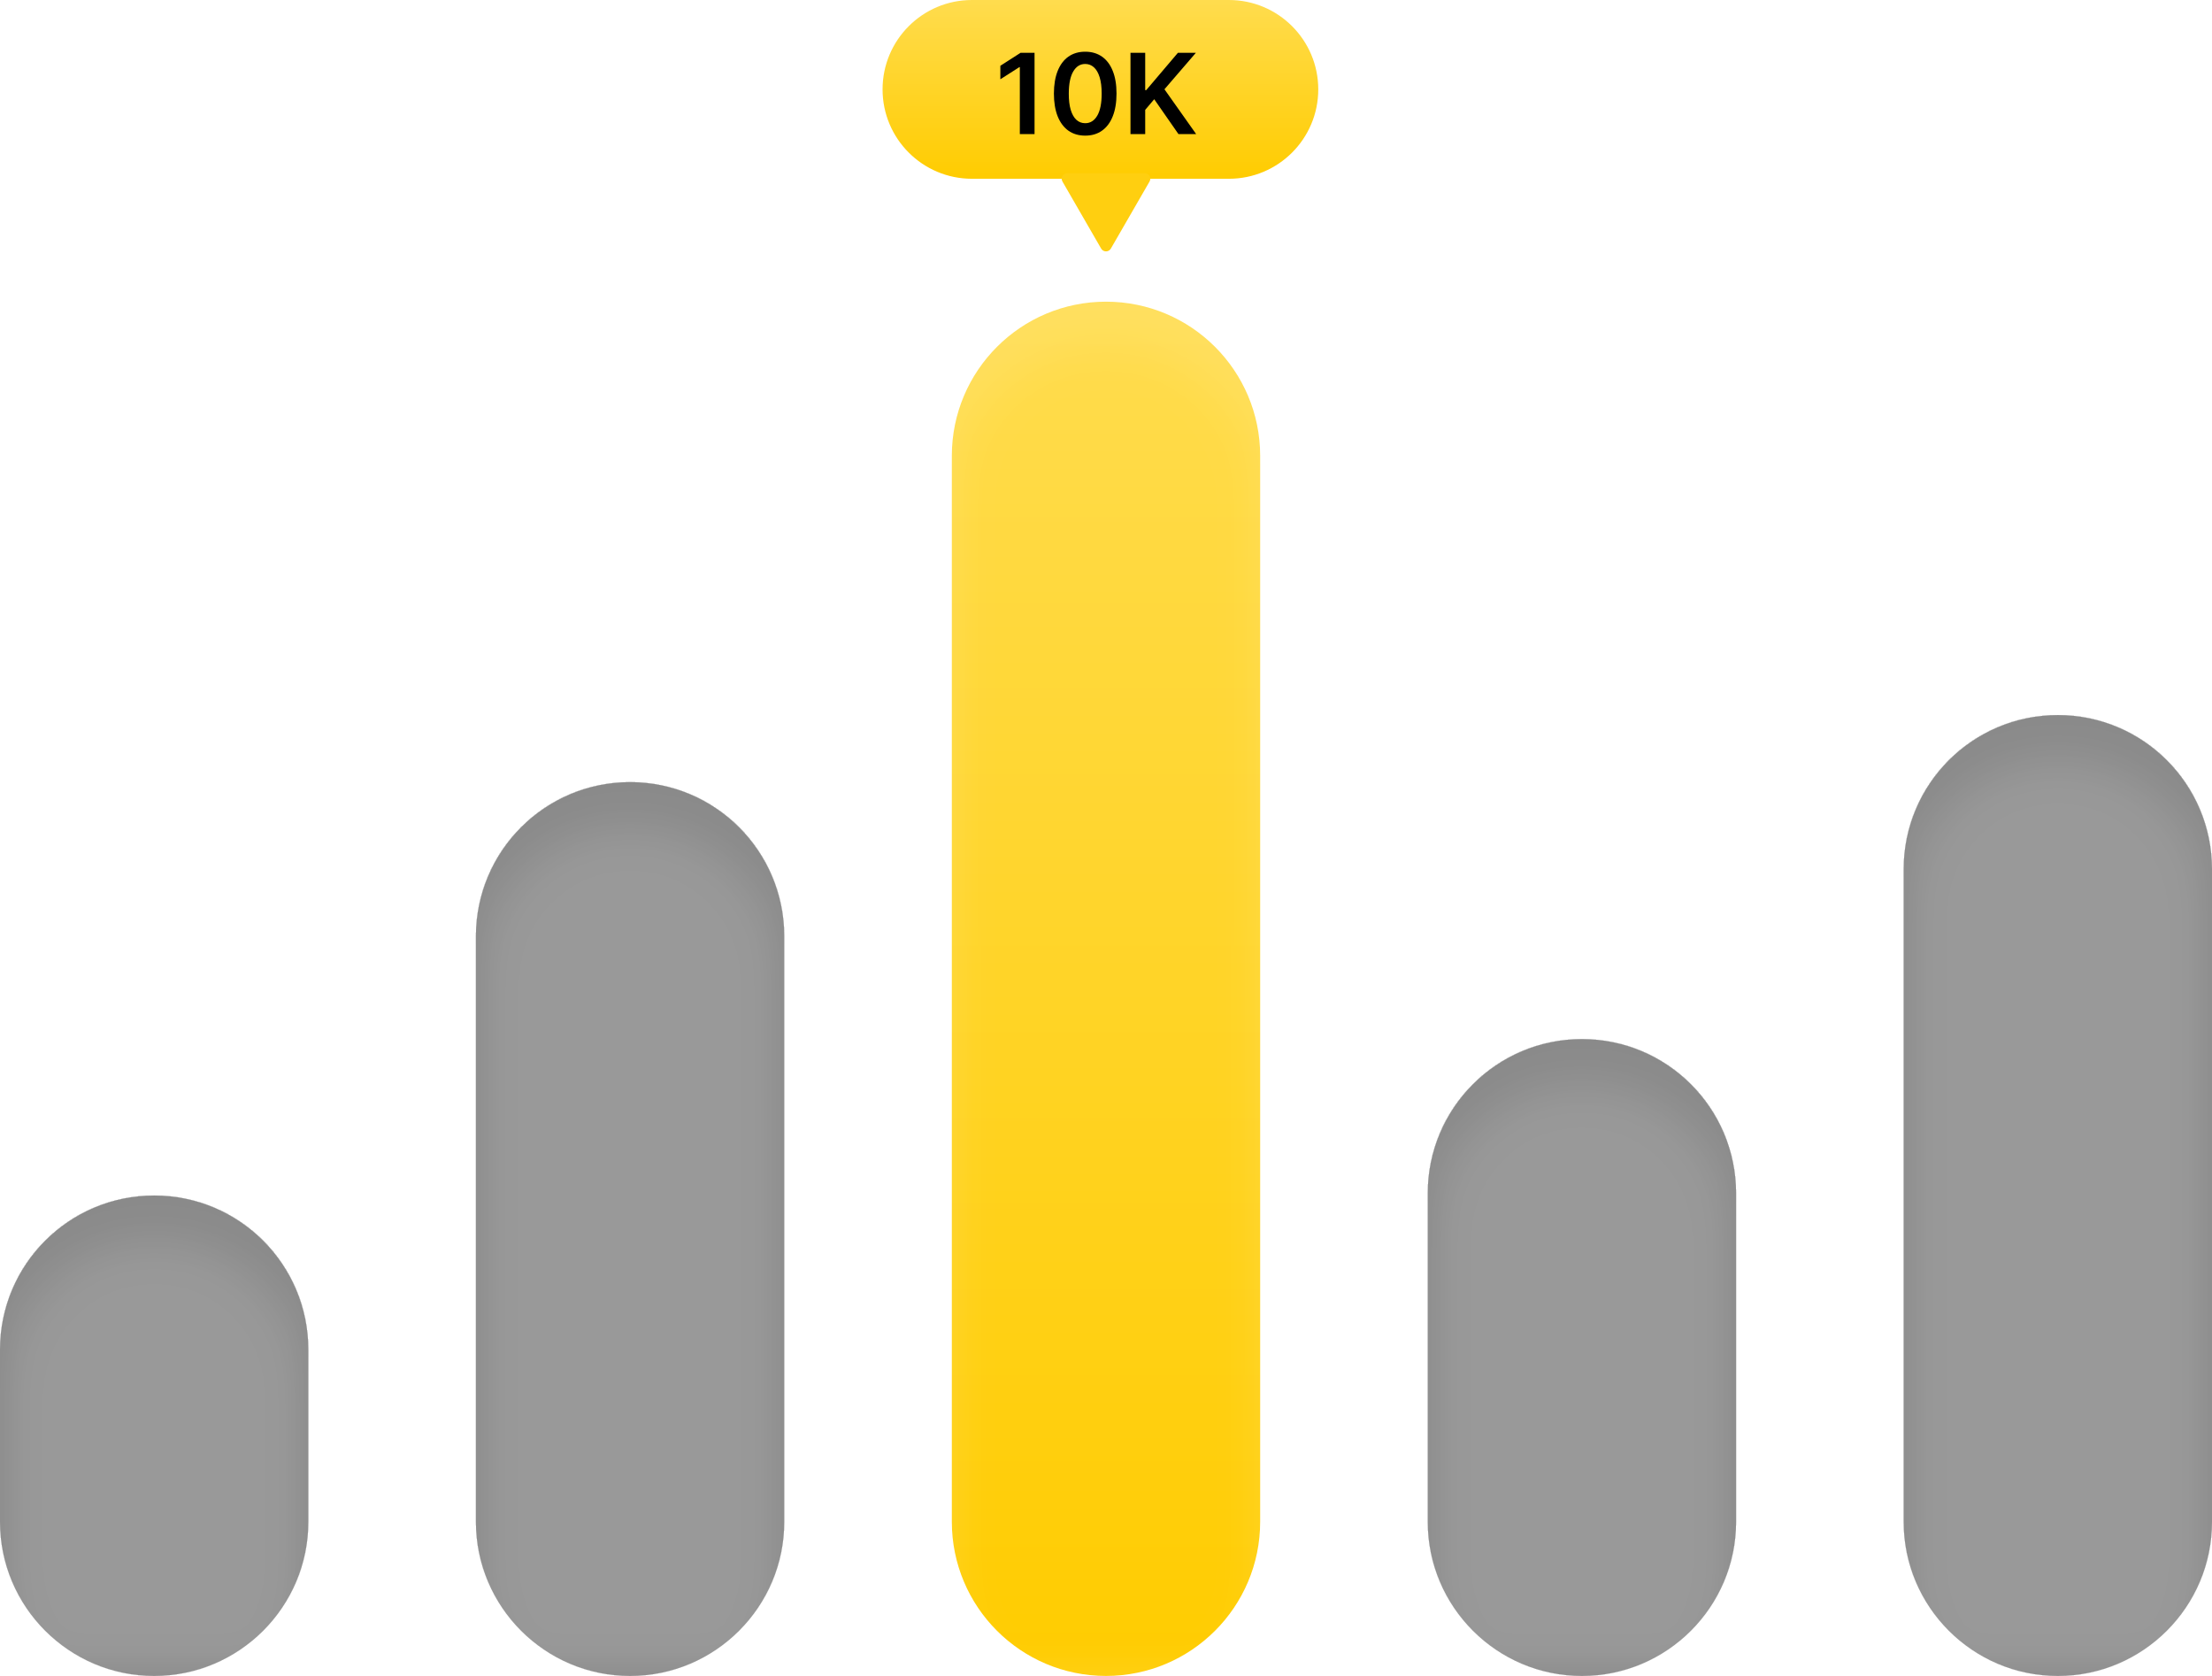
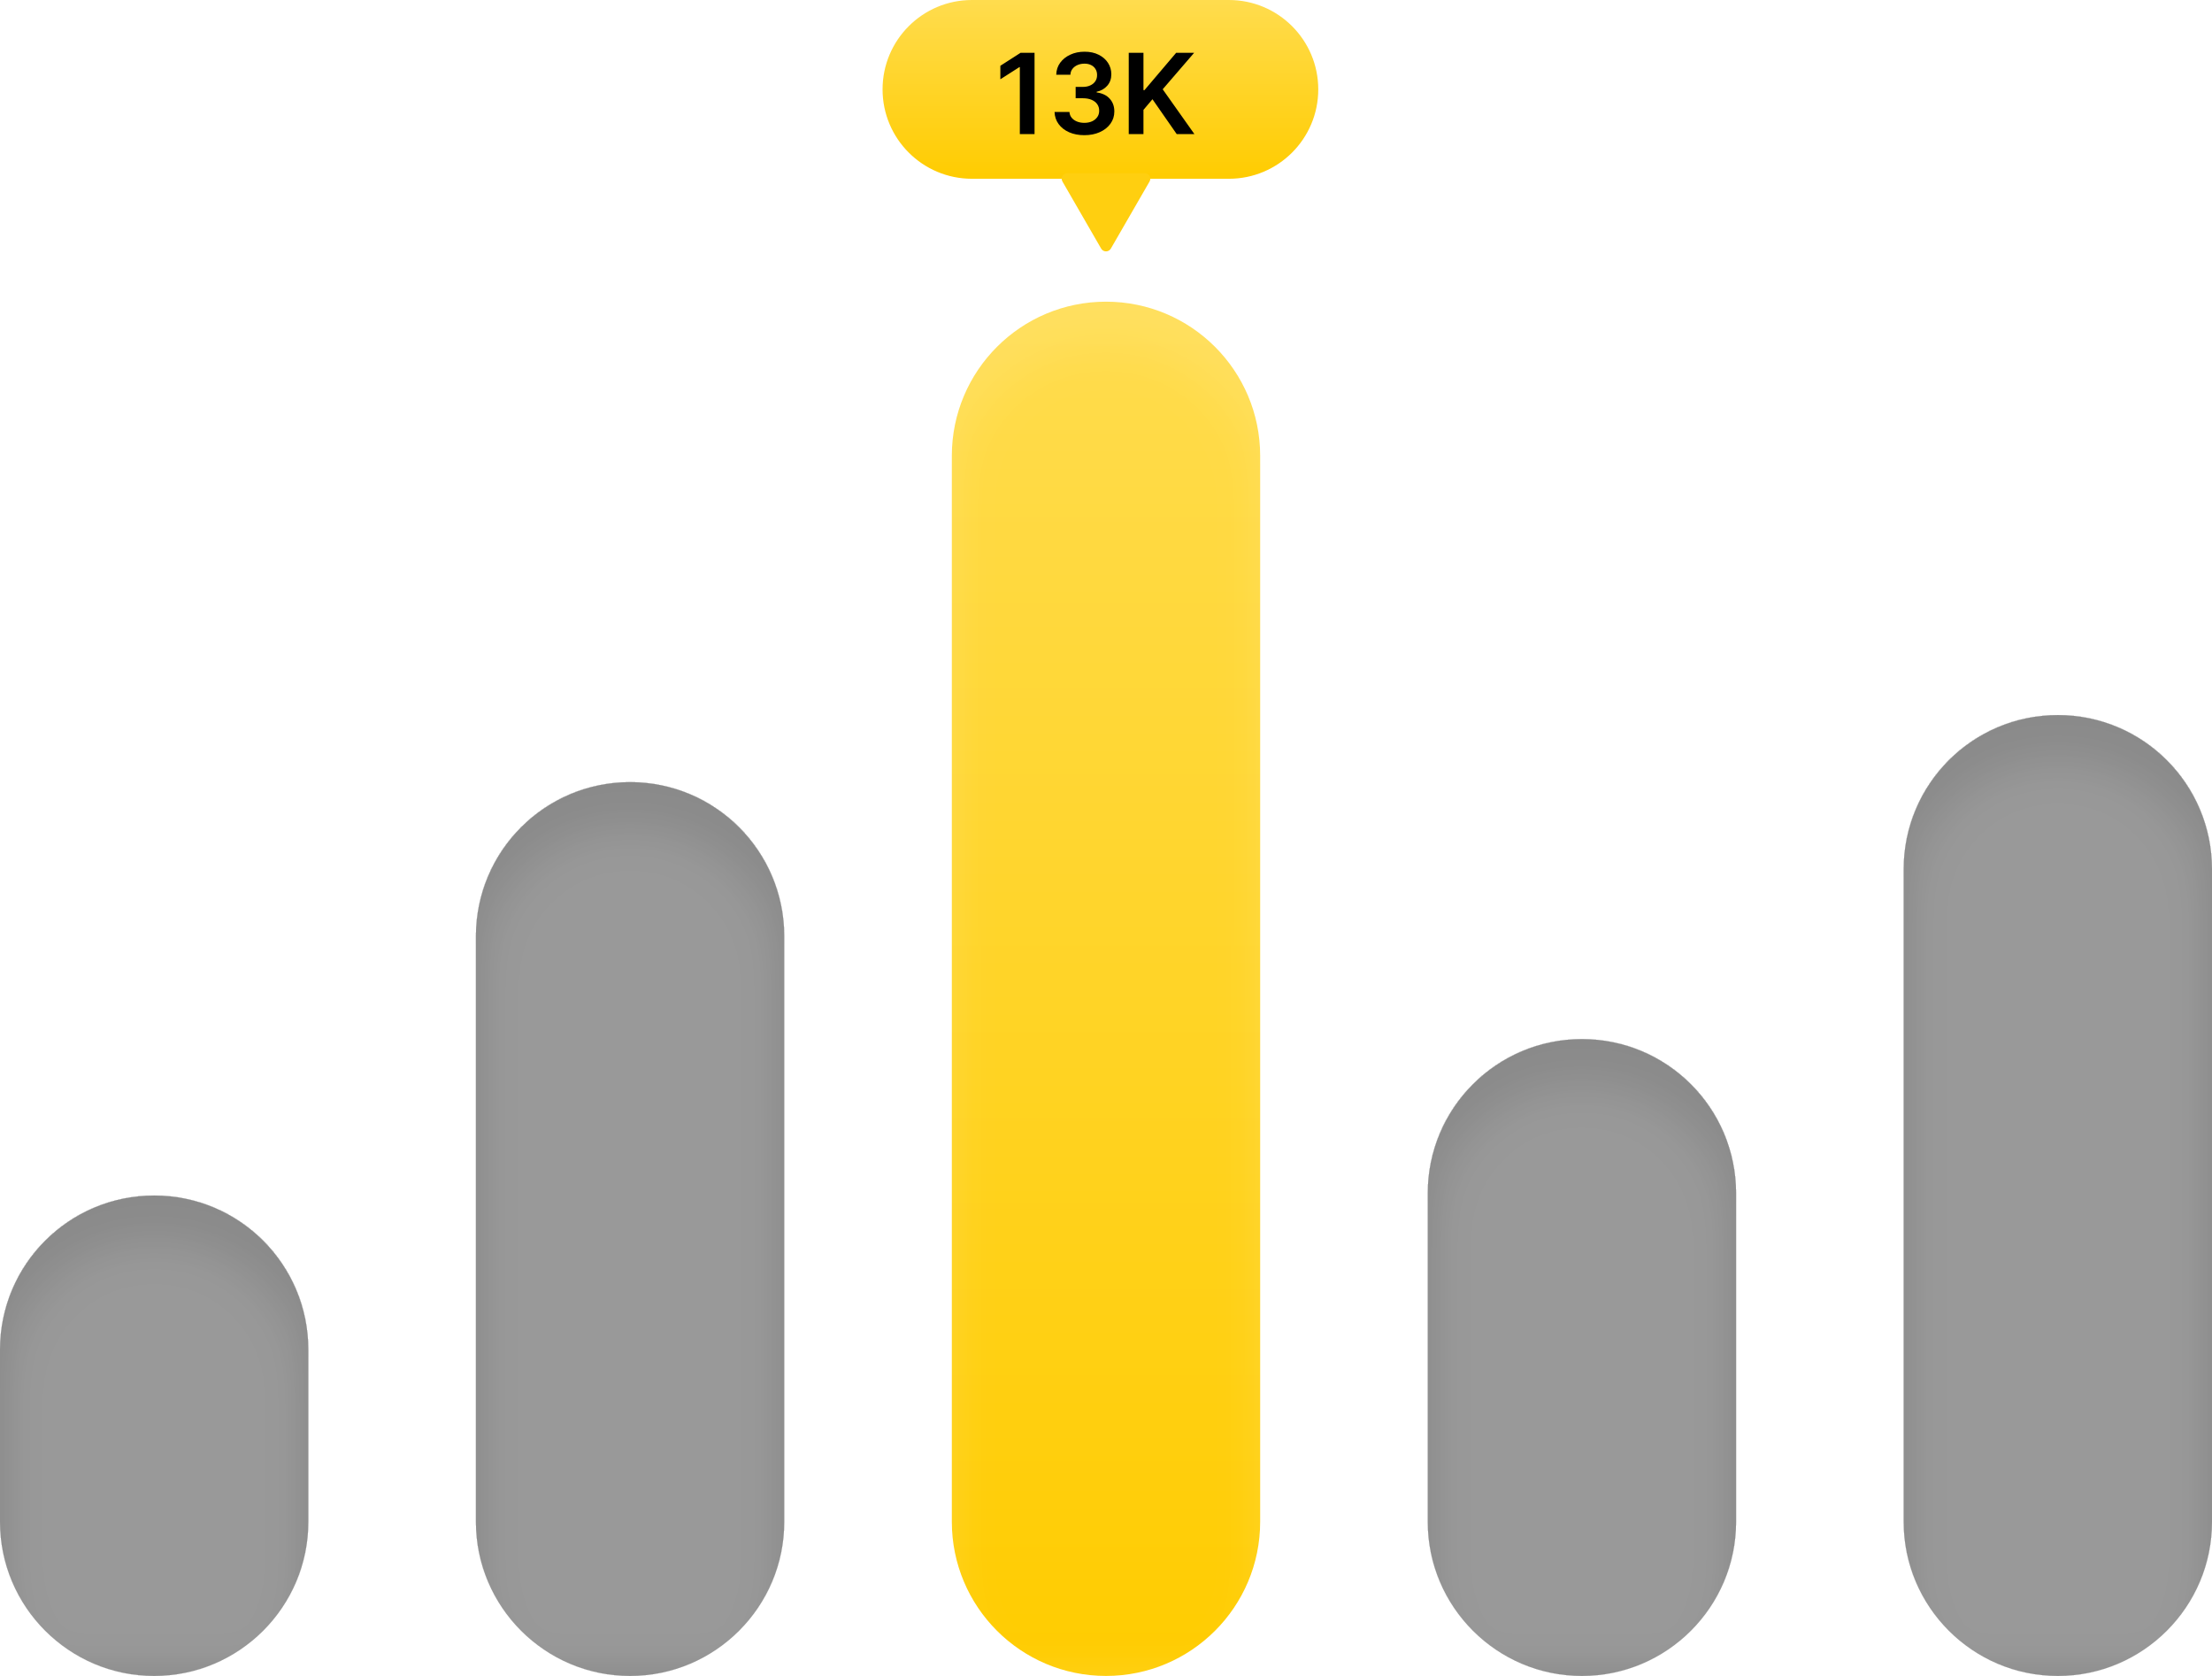
<svg xmlns="http://www.w3.org/2000/svg" width="198" height="150" viewBox="0 0 198 150" fill="none">
  <g filter="url(#filter0_i_1363_833)">
    <rect y="107" width="27.6" height="43" rx="13.8" fill="url(#paint0_linear_1363_833)" />
  </g>
  <g filter="url(#filter1_i_1363_833)">
    <rect x="42.6" y="70" width="27.6" height="80" rx="13.8" fill="url(#paint1_linear_1363_833)" />
  </g>
  <g filter="url(#filter2_i_1363_833)">
    <rect x="85.2" y="27" width="27.6" height="123" rx="13.8" fill="url(#paint2_linear_1363_833)" />
  </g>
  <g filter="url(#filter3_i_1363_833)">
    <rect x="127.8" y="93" width="27.6" height="57" rx="13.8" fill="url(#paint3_linear_1363_833)" />
  </g>
  <g filter="url(#filter4_i_1363_833)">
    <rect x="170.4" y="64" width="27.6" height="86" rx="13.8" fill="url(#paint4_linear_1363_833)" />
  </g>
  <rect x="79" width="39" height="16" rx="8" fill="url(#paint5_linear_1363_833)" />
-   <path d="M92.604 4.727V12H91.287V6.009H91.244L89.543 7.096V5.888L91.351 4.727H92.604ZM97.139 12.139C96.555 12.139 96.053 11.991 95.633 11.695C95.217 11.396 94.896 10.967 94.671 10.405C94.449 9.842 94.337 9.164 94.337 8.371C94.34 7.578 94.452 6.903 94.675 6.347C94.9 5.788 95.22 5.362 95.637 5.068C96.056 4.775 96.557 4.628 97.139 4.628C97.722 4.628 98.222 4.775 98.641 5.068C99.06 5.362 99.381 5.788 99.604 6.347C99.829 6.905 99.941 7.58 99.941 8.371C99.941 9.166 99.829 9.846 99.604 10.409C99.381 10.97 99.06 11.399 98.641 11.695C98.225 11.991 97.724 12.139 97.139 12.139ZM97.139 11.027C97.594 11.027 97.952 10.803 98.215 10.356C98.48 9.906 98.613 9.244 98.613 8.371C98.613 7.793 98.553 7.308 98.432 6.915C98.311 6.522 98.141 6.226 97.921 6.027C97.7 5.826 97.44 5.725 97.139 5.725C96.687 5.725 96.329 5.95 96.067 6.4C95.804 6.847 95.671 7.504 95.669 8.371C95.667 8.951 95.725 9.438 95.843 9.834C95.964 10.229 96.134 10.527 96.354 10.729C96.575 10.928 96.836 11.027 97.139 11.027ZM101.192 12V4.727H102.509V8.069H102.598L105.436 4.727H107.044L104.232 7.991L107.069 12H105.485L103.316 8.882L102.509 9.834V12H101.192Z" fill="black" />
+   <path d="M92.604 4.727V12H91.287V6.009H91.244L89.543 7.096V5.888L91.351 4.727H92.604ZM97.061 12.099C96.55 12.099 96.095 12.012 95.697 11.837C95.302 11.662 94.99 11.418 94.76 11.105C94.53 10.793 94.408 10.432 94.394 10.022H95.729C95.741 10.219 95.806 10.39 95.925 10.537C96.043 10.681 96.201 10.794 96.397 10.874C96.594 10.955 96.814 10.995 97.058 10.995C97.318 10.995 97.549 10.95 97.75 10.86C97.951 10.768 98.109 10.64 98.222 10.477C98.336 10.313 98.392 10.125 98.389 9.912C98.392 9.692 98.335 9.498 98.219 9.33C98.103 9.161 97.935 9.03 97.715 8.935C97.497 8.841 97.234 8.793 96.926 8.793H96.283V7.778H96.926C97.18 7.778 97.401 7.734 97.59 7.646C97.782 7.559 97.932 7.436 98.041 7.277C98.15 7.116 98.203 6.93 98.201 6.719C98.203 6.513 98.157 6.335 98.062 6.183C97.97 6.029 97.839 5.91 97.668 5.825C97.5 5.739 97.303 5.697 97.075 5.697C96.853 5.697 96.647 5.737 96.457 5.817C96.268 5.898 96.115 6.013 95.999 6.162C95.883 6.309 95.822 6.484 95.815 6.688H94.547C94.556 6.28 94.674 5.923 94.898 5.615C95.126 5.305 95.429 5.063 95.808 4.891C96.186 4.715 96.611 4.628 97.082 4.628C97.568 4.628 97.989 4.719 98.347 4.901C98.706 5.081 98.985 5.324 99.181 5.629C99.378 5.935 99.476 6.272 99.476 6.641C99.478 7.051 99.358 7.394 99.114 7.671C98.872 7.948 98.555 8.129 98.162 8.214V8.271C98.673 8.342 99.065 8.532 99.337 8.839C99.612 9.145 99.748 9.525 99.746 9.979C99.746 10.387 99.63 10.751 99.398 11.073C99.168 11.393 98.851 11.644 98.446 11.826C98.044 12.008 97.582 12.099 97.061 12.099ZM101.036 12V4.727H102.353V8.069H102.442L105.279 4.727H106.888L104.075 7.991L106.913 12H105.329L103.159 8.882L102.353 9.834V12H101.036Z" fill="black" />
  <path d="M99.433 22.25C99.241 22.583 98.759 22.583 98.567 22.25L95.103 16.25C94.91 15.917 95.151 15.5 95.536 15.5L102.464 15.5C102.849 15.5 103.09 15.917 102.897 16.25L99.433 22.25Z" fill="#FFCF10" />
  <defs>
    <filter id="filter0_i_1363_833" x="0" y="107" width="27.6" height="47" filterUnits="userSpaceOnUse" color-interpolation-filters="sRGB">
      <feFlood flood-opacity="0" result="BackgroundImageFix" />
      <feBlend mode="normal" in="SourceGraphic" in2="BackgroundImageFix" result="shape" />
      <feColorMatrix in="SourceAlpha" type="matrix" values="0 0 0 0 0 0 0 0 0 0 0 0 0 0 0 0 0 0 127 0" result="hardAlpha" />
      <feOffset dy="4" />
      <feGaussianBlur stdDeviation="2" />
      <feComposite in2="hardAlpha" operator="arithmetic" k2="-1" k3="1" />
      <feColorMatrix type="matrix" values="0 0 0 0 0 0 0 0 0 0 0 0 0 0 0 0 0 0 0.1 0" />
      <feBlend mode="normal" in2="shape" result="effect1_innerShadow_1363_833" />
    </filter>
    <filter id="filter1_i_1363_833" x="42.6" y="70" width="27.6" height="84" filterUnits="userSpaceOnUse" color-interpolation-filters="sRGB">
      <feFlood flood-opacity="0" result="BackgroundImageFix" />
      <feBlend mode="normal" in="SourceGraphic" in2="BackgroundImageFix" result="shape" />
      <feColorMatrix in="SourceAlpha" type="matrix" values="0 0 0 0 0 0 0 0 0 0 0 0 0 0 0 0 0 0 127 0" result="hardAlpha" />
      <feOffset dy="4" />
      <feGaussianBlur stdDeviation="2" />
      <feComposite in2="hardAlpha" operator="arithmetic" k2="-1" k3="1" />
      <feColorMatrix type="matrix" values="0 0 0 0 0 0 0 0 0 0 0 0 0 0 0 0 0 0 0.1 0" />
      <feBlend mode="normal" in2="shape" result="effect1_innerShadow_1363_833" />
    </filter>
    <filter id="filter2_i_1363_833" x="85.2" y="27" width="27.6" height="127" filterUnits="userSpaceOnUse" color-interpolation-filters="sRGB">
      <feFlood flood-opacity="0" result="BackgroundImageFix" />
      <feBlend mode="normal" in="SourceGraphic" in2="BackgroundImageFix" result="shape" />
      <feColorMatrix in="SourceAlpha" type="matrix" values="0 0 0 0 0 0 0 0 0 0 0 0 0 0 0 0 0 0 127 0" result="hardAlpha" />
      <feOffset dy="4" />
      <feGaussianBlur stdDeviation="2" />
      <feComposite in2="hardAlpha" operator="arithmetic" k2="-1" k3="1" />
      <feColorMatrix type="matrix" values="0 0 0 0 1 0 0 0 0 1 0 0 0 0 1 0 0 0 0.1 0" />
      <feBlend mode="normal" in2="shape" result="effect1_innerShadow_1363_833" />
    </filter>
    <filter id="filter3_i_1363_833" x="127.8" y="93" width="27.6" height="61" filterUnits="userSpaceOnUse" color-interpolation-filters="sRGB">
      <feFlood flood-opacity="0" result="BackgroundImageFix" />
      <feBlend mode="normal" in="SourceGraphic" in2="BackgroundImageFix" result="shape" />
      <feColorMatrix in="SourceAlpha" type="matrix" values="0 0 0 0 0 0 0 0 0 0 0 0 0 0 0 0 0 0 127 0" result="hardAlpha" />
      <feOffset dy="4" />
      <feGaussianBlur stdDeviation="2" />
      <feComposite in2="hardAlpha" operator="arithmetic" k2="-1" k3="1" />
      <feColorMatrix type="matrix" values="0 0 0 0 0 0 0 0 0 0 0 0 0 0 0 0 0 0 0.1 0" />
      <feBlend mode="normal" in2="shape" result="effect1_innerShadow_1363_833" />
    </filter>
    <filter id="filter4_i_1363_833" x="170.4" y="64" width="27.6" height="90" filterUnits="userSpaceOnUse" color-interpolation-filters="sRGB">
      <feFlood flood-opacity="0" result="BackgroundImageFix" />
      <feBlend mode="normal" in="SourceGraphic" in2="BackgroundImageFix" result="shape" />
      <feColorMatrix in="SourceAlpha" type="matrix" values="0 0 0 0 0 0 0 0 0 0 0 0 0 0 0 0 0 0 127 0" result="hardAlpha" />
      <feOffset dy="4" />
      <feGaussianBlur stdDeviation="2" />
      <feComposite in2="hardAlpha" operator="arithmetic" k2="-1" k3="1" />
      <feColorMatrix type="matrix" values="0 0 0 0 0 0 0 0 0 0 0 0 0 0 0 0 0 0 0.1 0" />
      <feBlend mode="normal" in2="shape" result="effect1_innerShadow_1363_833" />
    </filter>
    <linearGradient id="paint0_linear_1363_833" x1="13.8" y1="107" x2="13.8" y2="150" gradientUnits="userSpaceOnUse">
      <stop stop-opacity="0.4" />
      <stop offset="1" stop-opacity="0.4" />
    </linearGradient>
    <linearGradient id="paint1_linear_1363_833" x1="56.4" y1="70" x2="56.4" y2="150" gradientUnits="userSpaceOnUse">
      <stop stop-opacity="0.4" />
      <stop offset="1" stop-opacity="0.4" />
    </linearGradient>
    <linearGradient id="paint2_linear_1363_833" x1="99" y1="27" x2="99" y2="150" gradientUnits="userSpaceOnUse">
      <stop stop-color="#FFDC4E" />
      <stop offset="1" stop-color="#FFCC00" />
    </linearGradient>
    <linearGradient id="paint3_linear_1363_833" x1="141.6" y1="93" x2="141.6" y2="150" gradientUnits="userSpaceOnUse">
      <stop stop-opacity="0.4" />
      <stop offset="1" stop-opacity="0.4" />
    </linearGradient>
    <linearGradient id="paint4_linear_1363_833" x1="184.2" y1="64" x2="184.2" y2="150" gradientUnits="userSpaceOnUse">
      <stop stop-opacity="0.4" />
      <stop offset="1" stop-opacity="0.4" />
    </linearGradient>
    <linearGradient id="paint5_linear_1363_833" x1="98.5" y1="0" x2="98.5" y2="16" gradientUnits="userSpaceOnUse">
      <stop stop-color="#FFDC4E" />
      <stop offset="1" stop-color="#FFCC00" />
    </linearGradient>
  </defs>
</svg>
